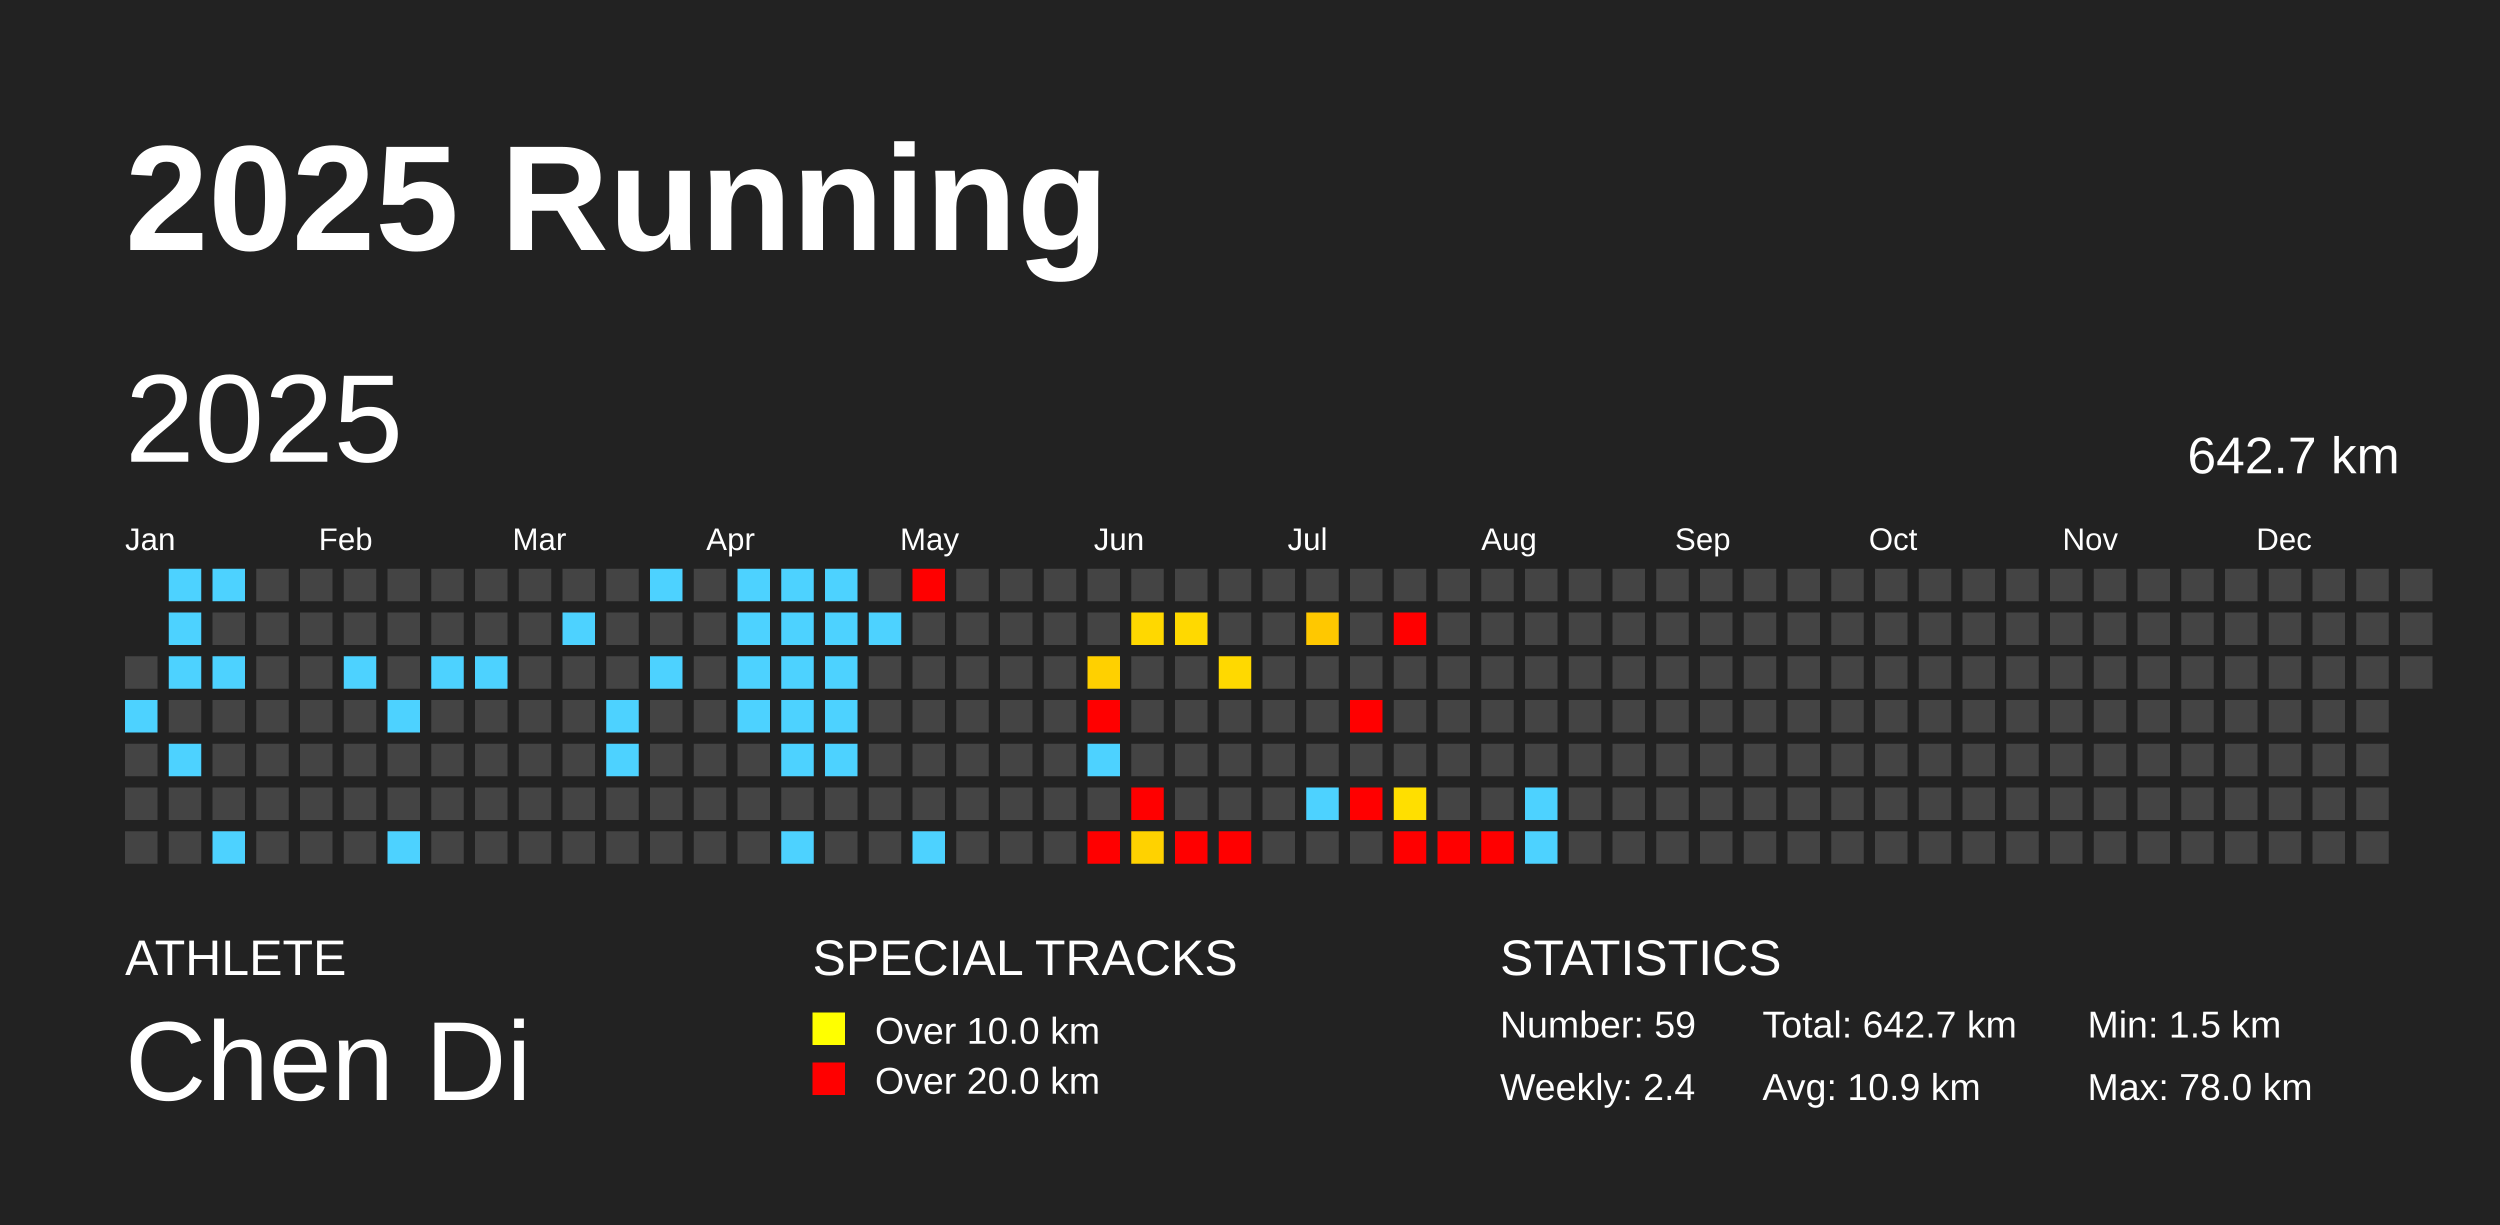
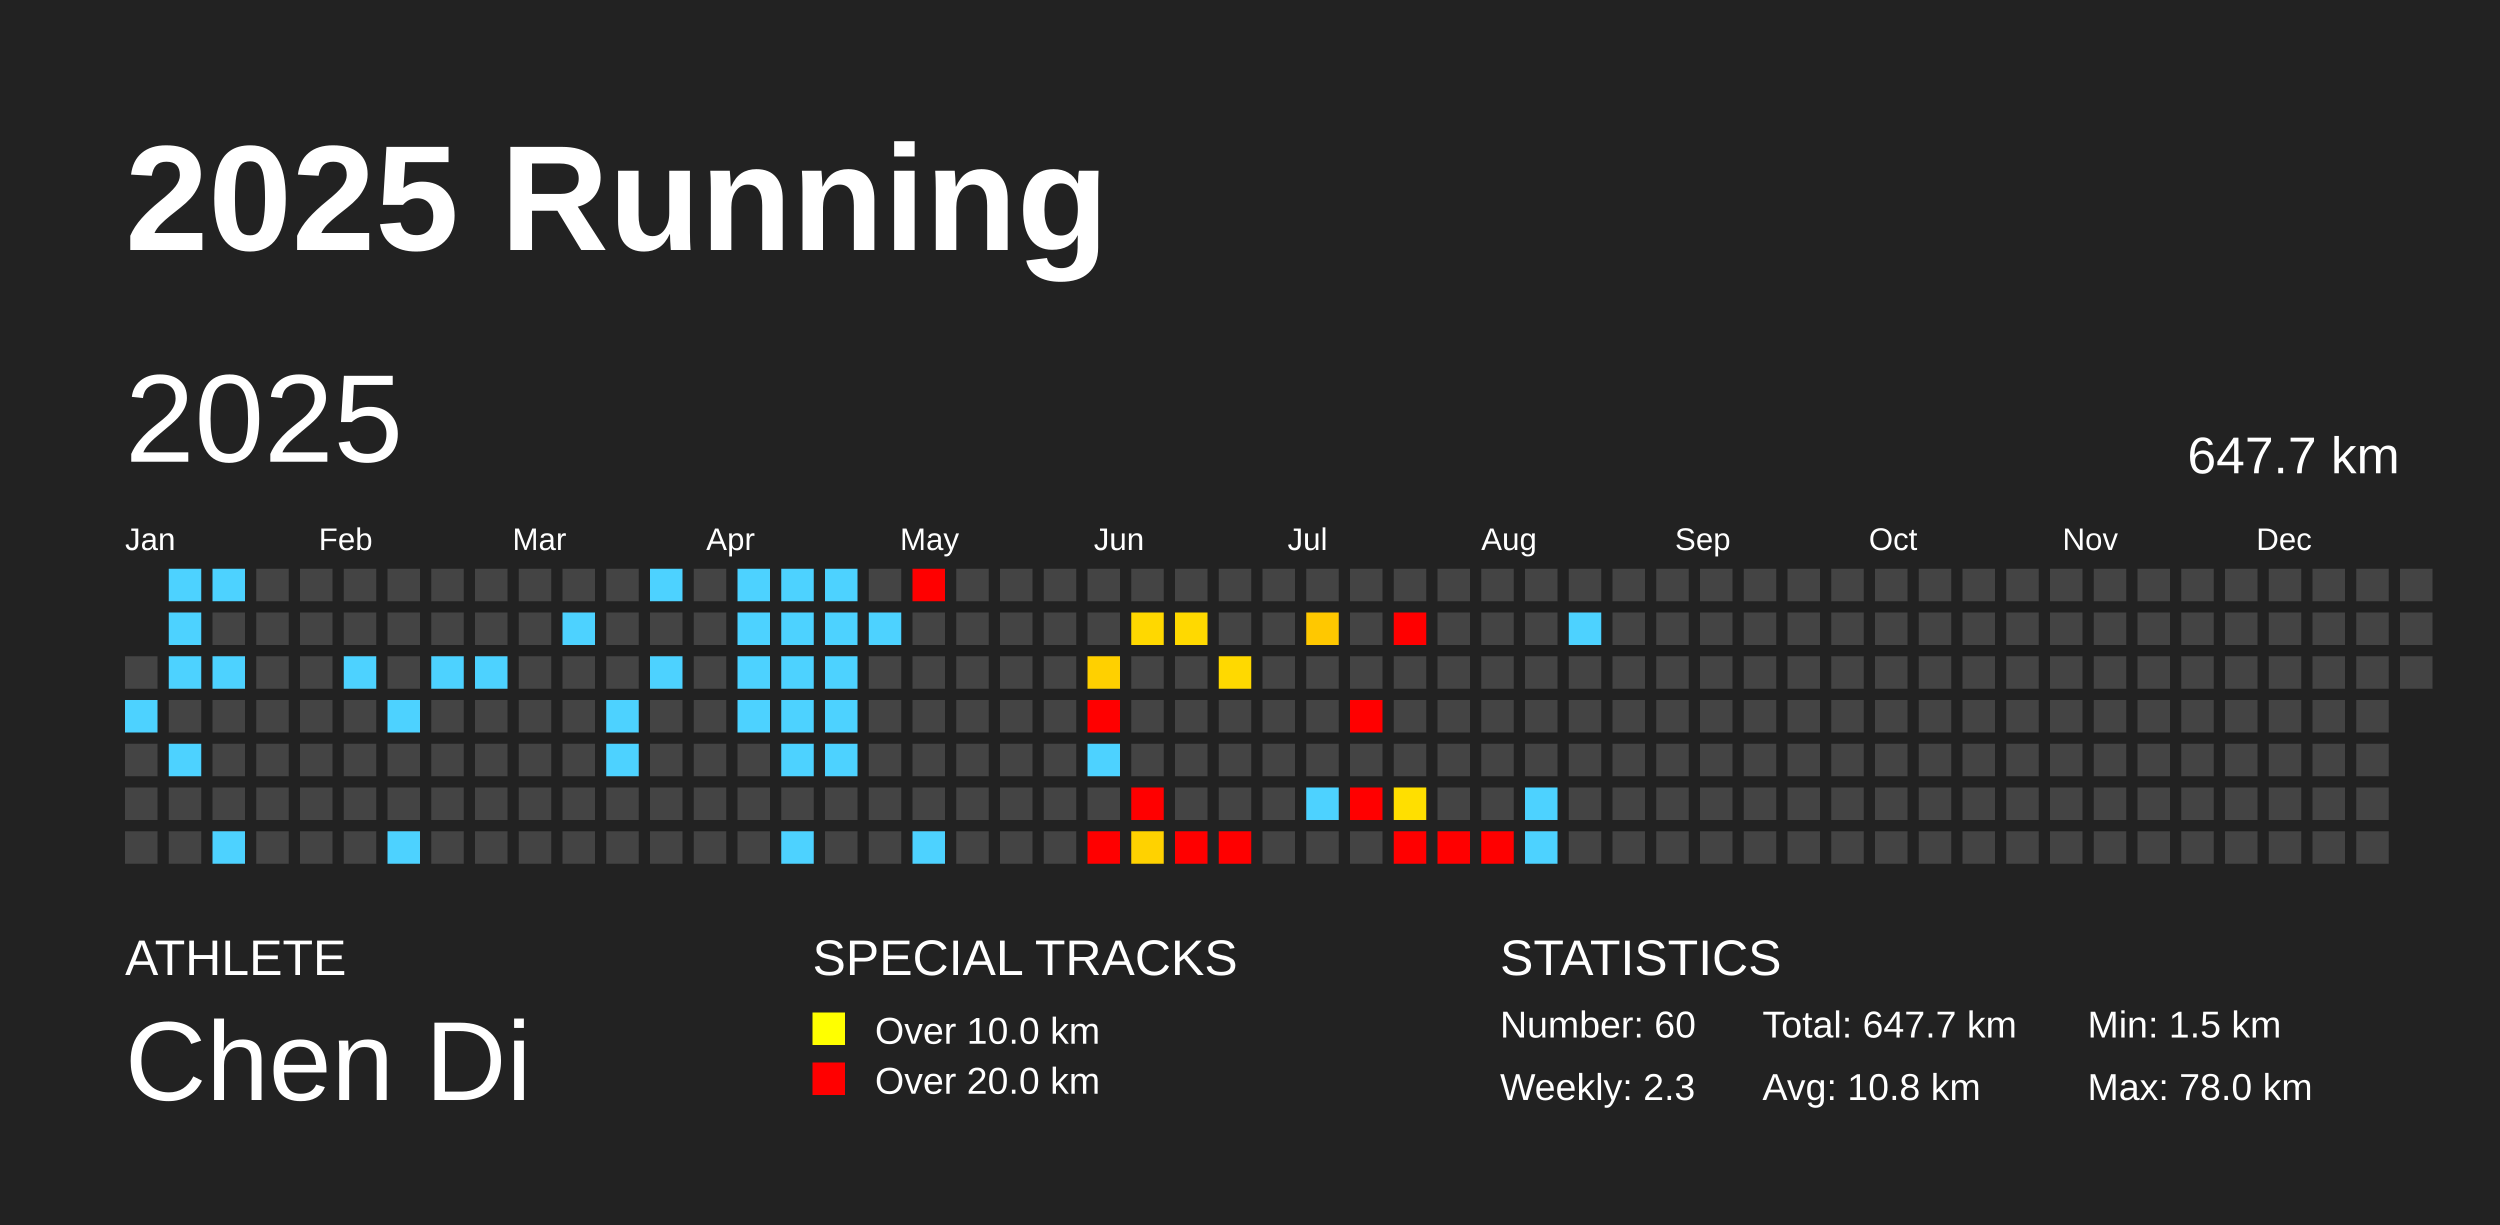
<svg xmlns="http://www.w3.org/2000/svg" baseProfile="full" height="98mm" version="1.1" viewBox="0,0,200,98" width="200mm">
  <defs />
  <rect fill="#222222" height="98" width="200" x="0" y="0" />
  <text fill="#FFFFFF" style="font-size:12px; font-family:Arial; font-weight:bold;" x="10" y="20">2025 Running</text>
  <text fill="#FFFFFF" style="font-size:4px; font-family:Arial" x="10" y="78">ATHLETE</text>
  <text fill="#FFFFFF" style="font-size:9px; font-family:Arial" x="10" y="88">Chen Di</text>
  <text fill="#FFFFFF" style="font-size:4px; font-family:Arial" x="65" y="78">SPECIAL TRACKS</text>
  <rect fill="yellow" height="2.6" width="2.6" x="65" y="81" />
  <text fill="#FFFFFF" style="font-size:3px; font-family:Arial" x="70" y="83.5">Over 10.0 km</text>
  <rect fill="red" height="2.6" width="2.6" x="65" y="85" />
  <text fill="#FFFFFF" style="font-size:3px; font-family:Arial" x="70" y="87.5">Over 20.0 km</text>
  <text fill="#FFFFFF" style="font-size:4px; font-family:Arial" x="120" y="78">STATISTICS</text>
-   <text fill="#FFFFFF" style="font-size:3px; font-family:Arial" x="120" y="83">Number: 59</text>
-   <text fill="#FFFFFF" style="font-size:3px; font-family:Arial" x="120" y="88">Weekly: 2.4</text>
-   <text fill="#FFFFFF" style="font-size:3px; font-family:Arial" x="141" y="83">Total: 642.7 km</text>
-   <text fill="#FFFFFF" style="font-size:3px; font-family:Arial" x="141" y="88">Avg: 10.9 km</text>
+   <text fill="#FFFFFF" style="font-size:3px; font-family:Arial" x="120" y="83">Number: 60</text>
+   <text fill="#FFFFFF" style="font-size:3px; font-family:Arial" x="120" y="88">Weekly: 2.3</text>
+   <text fill="#FFFFFF" style="font-size:3px; font-family:Arial" x="141" y="83">Total: 647.7 km</text>
+   <text fill="#FFFFFF" style="font-size:3px; font-family:Arial" x="141" y="88">Avg: 10.8 km</text>
  <text fill="#FFFFFF" style="font-size:3px; font-family:Arial" x="167" y="83">Min: 1.5 km</text>
  <text fill="#FFFFFF" style="font-size:3px; font-family:Arial" x="167" y="88">Max: 78.0 km</text>
  <text dominant-baseline="hanging" fill="#FFFFFF" style="font-size:10.0px; font-family:Arial;" x="10" y="30">2025</text>
-   <text dominant-baseline="hanging" fill="#FFFFFF" style="font-size:4.125px; font-family:Arial;" x="175" y="35">642.7 km</text>
+   <text dominant-baseline="hanging" fill="#FFFFFF" style="font-size:4.125px; font-family:Arial;" x="175" y="35">647.7 km</text>
  <text fill="#FFFFFF" style="font-size:2.5px; font-family:Arial" x="10.0" y="44">Jan</text>
  <text fill="#FFFFFF" style="font-size:2.5px; font-family:Arial" x="25.5" y="44">Feb</text>
  <text fill="#FFFFFF" style="font-size:2.5px; font-family:Arial" x="41.0" y="44">Mar</text>
  <text fill="#FFFFFF" style="font-size:2.5px; font-family:Arial" x="56.5" y="44">Apr</text>
  <text fill="#FFFFFF" style="font-size:2.5px; font-family:Arial" x="72.0" y="44">May</text>
  <text fill="#FFFFFF" style="font-size:2.5px; font-family:Arial" x="87.5" y="44">Jun</text>
  <text fill="#FFFFFF" style="font-size:2.5px; font-family:Arial" x="103.0" y="44">Jul</text>
  <text fill="#FFFFFF" style="font-size:2.5px; font-family:Arial" x="118.5" y="44">Aug</text>
  <text fill="#FFFFFF" style="font-size:2.5px; font-family:Arial" x="134.0" y="44">Sep</text>
  <text fill="#FFFFFF" style="font-size:2.5px; font-family:Arial" x="149.5" y="44">Oct</text>
  <text fill="#FFFFFF" style="font-size:2.5px; font-family:Arial" x="165.0" y="44">Nov</text>
  <text fill="#FFFFFF" style="font-size:2.5px; font-family:Arial" x="180.5" y="44">Dec</text>
  <rect fill="#444444" height="2.6" width="2.6" x="10.0" y="52.5" />
  <rect fill="#4dd2ff" height="2.6" width="2.6" x="10.0" y="56.0" />
  <rect fill="#444444" height="2.6" width="2.6" x="10.0" y="59.5" />
  <rect fill="#444444" height="2.6" width="2.6" x="10.0" y="63.0" />
  <rect fill="#444444" height="2.6" width="2.6" x="10.0" y="66.5" />
  <rect fill="#4dd2ff" height="2.6" width="2.6" x="13.5" y="45.5" />
  <rect fill="#4dd2ff" height="2.6" width="2.6" x="13.5" y="49.0" />
  <rect fill="#4dd2ff" height="2.6" width="2.6" x="13.5" y="52.5" />
  <rect fill="#444444" height="2.6" width="2.6" x="13.5" y="56.0" />
  <rect fill="#4dd2ff" height="2.6" width="2.6" x="13.5" y="59.5" />
  <rect fill="#444444" height="2.6" width="2.6" x="13.5" y="63.0" />
  <rect fill="#444444" height="2.6" width="2.6" x="13.5" y="66.5" />
  <rect fill="#4dd2ff" height="2.6" width="2.6" x="17.0" y="45.5" />
  <rect fill="#444444" height="2.6" width="2.6" x="17.0" y="49.0" />
  <rect fill="#4dd2ff" height="2.6" width="2.6" x="17.0" y="52.5" />
  <rect fill="#444444" height="2.6" width="2.6" x="17.0" y="56.0" />
  <rect fill="#444444" height="2.6" width="2.6" x="17.0" y="59.5" />
  <rect fill="#444444" height="2.6" width="2.6" x="17.0" y="63.0" />
  <rect fill="#4dd2ff" height="2.6" width="2.6" x="17.0" y="66.5" />
  <rect fill="#444444" height="2.6" width="2.6" x="20.5" y="45.5" />
  <rect fill="#444444" height="2.6" width="2.6" x="20.5" y="49.0" />
  <rect fill="#444444" height="2.6" width="2.6" x="20.5" y="52.5" />
  <rect fill="#444444" height="2.6" width="2.6" x="20.5" y="56.0" />
  <rect fill="#444444" height="2.6" width="2.6" x="20.5" y="59.5" />
  <rect fill="#444444" height="2.6" width="2.6" x="20.5" y="63.0" />
  <rect fill="#444444" height="2.6" width="2.6" x="20.5" y="66.5" />
  <rect fill="#444444" height="2.6" width="2.6" x="24.0" y="45.5" />
  <rect fill="#444444" height="2.6" width="2.6" x="24.0" y="49.0" />
  <rect fill="#444444" height="2.6" width="2.6" x="24.0" y="52.5" />
  <rect fill="#444444" height="2.6" width="2.6" x="24.0" y="56.0" />
  <rect fill="#444444" height="2.6" width="2.6" x="24.0" y="59.5" />
  <rect fill="#444444" height="2.6" width="2.6" x="24.0" y="63.0" />
  <rect fill="#444444" height="2.6" width="2.6" x="24.0" y="66.5" />
  <rect fill="#444444" height="2.6" width="2.6" x="27.5" y="45.5" />
  <rect fill="#444444" height="2.6" width="2.6" x="27.5" y="49.0" />
  <rect fill="#4dd2ff" height="2.6" width="2.6" x="27.5" y="52.5" />
  <rect fill="#444444" height="2.6" width="2.6" x="27.5" y="56.0" />
  <rect fill="#444444" height="2.6" width="2.6" x="27.5" y="59.5" />
  <rect fill="#444444" height="2.6" width="2.6" x="27.5" y="63.0" />
  <rect fill="#444444" height="2.6" width="2.6" x="27.5" y="66.5" />
  <rect fill="#444444" height="2.6" width="2.6" x="31.0" y="45.5" />
  <rect fill="#444444" height="2.6" width="2.6" x="31.0" y="49.0" />
  <rect fill="#444444" height="2.6" width="2.6" x="31.0" y="52.5" />
  <rect fill="#4dd2ff" height="2.6" width="2.6" x="31.0" y="56.0" />
  <rect fill="#444444" height="2.6" width="2.6" x="31.0" y="59.5" />
  <rect fill="#444444" height="2.6" width="2.6" x="31.0" y="63.0" />
  <rect fill="#4dd2ff" height="2.6" width="2.6" x="31.0" y="66.5" />
  <rect fill="#444444" height="2.6" width="2.6" x="34.5" y="45.5" />
  <rect fill="#444444" height="2.6" width="2.6" x="34.5" y="49.0" />
  <rect fill="#4dd2ff" height="2.6" width="2.6" x="34.5" y="52.5" />
  <rect fill="#444444" height="2.6" width="2.6" x="34.5" y="56.0" />
  <rect fill="#444444" height="2.6" width="2.6" x="34.5" y="59.5" />
  <rect fill="#444444" height="2.6" width="2.6" x="34.5" y="63.0" />
  <rect fill="#444444" height="2.6" width="2.6" x="34.5" y="66.5" />
  <rect fill="#444444" height="2.6" width="2.6" x="38.0" y="45.5" />
  <rect fill="#444444" height="2.6" width="2.6" x="38.0" y="49.0" />
  <rect fill="#4dd2ff" height="2.6" width="2.6" x="38.0" y="52.5" />
  <rect fill="#444444" height="2.6" width="2.6" x="38.0" y="56.0" />
  <rect fill="#444444" height="2.6" width="2.6" x="38.0" y="59.5" />
  <rect fill="#444444" height="2.6" width="2.6" x="38.0" y="63.0" />
  <rect fill="#444444" height="2.6" width="2.6" x="38.0" y="66.5" />
  <rect fill="#444444" height="2.6" width="2.6" x="41.5" y="45.5" />
  <rect fill="#444444" height="2.6" width="2.6" x="41.5" y="49.0" />
  <rect fill="#444444" height="2.6" width="2.6" x="41.5" y="52.5" />
  <rect fill="#444444" height="2.6" width="2.6" x="41.5" y="56.0" />
  <rect fill="#444444" height="2.6" width="2.6" x="41.5" y="59.5" />
  <rect fill="#444444" height="2.6" width="2.6" x="41.5" y="63.0" />
  <rect fill="#444444" height="2.6" width="2.6" x="41.5" y="66.5" />
  <rect fill="#444444" height="2.6" width="2.6" x="45.0" y="45.5" />
  <rect fill="#4dd2ff" height="2.6" width="2.6" x="45.0" y="49.0" />
  <rect fill="#444444" height="2.6" width="2.6" x="45.0" y="52.5" />
  <rect fill="#444444" height="2.6" width="2.6" x="45.0" y="56.0" />
  <rect fill="#444444" height="2.6" width="2.6" x="45.0" y="59.5" />
  <rect fill="#444444" height="2.6" width="2.6" x="45.0" y="63.0" />
  <rect fill="#444444" height="2.6" width="2.6" x="45.0" y="66.5" />
  <rect fill="#444444" height="2.6" width="2.6" x="48.5" y="45.5" />
  <rect fill="#444444" height="2.6" width="2.6" x="48.5" y="49.0" />
  <rect fill="#444444" height="2.6" width="2.6" x="48.5" y="52.5" />
  <rect fill="#4dd2ff" height="2.6" width="2.6" x="48.5" y="56.0" />
  <rect fill="#4dd2ff" height="2.6" width="2.6" x="48.5" y="59.5" />
  <rect fill="#444444" height="2.6" width="2.6" x="48.5" y="63.0" />
  <rect fill="#444444" height="2.6" width="2.6" x="48.5" y="66.5" />
  <rect fill="#4dd2ff" height="2.6" width="2.6" x="52.0" y="45.5" />
  <rect fill="#444444" height="2.6" width="2.6" x="52.0" y="49.0" />
  <rect fill="#4dd2ff" height="2.6" width="2.6" x="52.0" y="52.5" />
  <rect fill="#444444" height="2.6" width="2.6" x="52.0" y="56.0" />
  <rect fill="#444444" height="2.6" width="2.6" x="52.0" y="59.5" />
  <rect fill="#444444" height="2.6" width="2.6" x="52.0" y="63.0" />
  <rect fill="#444444" height="2.6" width="2.6" x="52.0" y="66.5" />
  <rect fill="#444444" height="2.6" width="2.6" x="55.5" y="45.5" />
  <rect fill="#444444" height="2.6" width="2.6" x="55.5" y="49.0" />
  <rect fill="#444444" height="2.6" width="2.6" x="55.5" y="52.5" />
  <rect fill="#444444" height="2.6" width="2.6" x="55.5" y="56.0" />
  <rect fill="#444444" height="2.6" width="2.6" x="55.5" y="59.5" />
  <rect fill="#444444" height="2.6" width="2.6" x="55.5" y="63.0" />
  <rect fill="#444444" height="2.6" width="2.6" x="55.5" y="66.5" />
  <rect fill="#4dd2ff" height="2.6" width="2.6" x="59.0" y="45.5" />
  <rect fill="#4dd2ff" height="2.6" width="2.6" x="59.0" y="49.0" />
  <rect fill="#4dd2ff" height="2.6" width="2.6" x="59.0" y="52.5" />
  <rect fill="#4dd2ff" height="2.6" width="2.6" x="59.0" y="56.0" />
  <rect fill="#444444" height="2.6" width="2.6" x="59.0" y="59.5" />
  <rect fill="#444444" height="2.6" width="2.6" x="59.0" y="63.0" />
  <rect fill="#444444" height="2.6" width="2.6" x="59.0" y="66.5" />
  <rect fill="#4dd2ff" height="2.6" width="2.6" x="62.5" y="45.5" />
  <rect fill="#4dd2ff" height="2.6" width="2.6" x="62.5" y="49.0" />
  <rect fill="#4dd2ff" height="2.6" width="2.6" x="62.5" y="52.5" />
  <rect fill="#4dd2ff" height="2.6" width="2.6" x="62.5" y="56.0" />
  <rect fill="#4dd2ff" height="2.6" width="2.6" x="62.5" y="59.5" />
  <rect fill="#444444" height="2.6" width="2.6" x="62.5" y="63.0" />
  <rect fill="#4dd2ff" height="2.6" width="2.6" x="62.5" y="66.5" />
  <rect fill="#4dd2ff" height="2.6" width="2.6" x="66.0" y="45.5" />
  <rect fill="#4dd2ff" height="2.6" width="2.6" x="66.0" y="49.0" />
  <rect fill="#4dd2ff" height="2.6" width="2.6" x="66.0" y="52.5" />
  <rect fill="#4dd2ff" height="2.6" width="2.6" x="66.0" y="56.0" />
  <rect fill="#4dd2ff" height="2.6" width="2.6" x="66.0" y="59.5" />
  <rect fill="#444444" height="2.6" width="2.6" x="66.0" y="63.0" />
  <rect fill="#444444" height="2.6" width="2.6" x="66.0" y="66.5" />
  <rect fill="#444444" height="2.6" width="2.6" x="69.5" y="45.5" />
  <rect fill="#4dd2ff" height="2.6" width="2.6" x="69.5" y="49.0" />
  <rect fill="#444444" height="2.6" width="2.6" x="69.5" y="52.5" />
  <rect fill="#444444" height="2.6" width="2.6" x="69.5" y="56.0" />
  <rect fill="#444444" height="2.6" width="2.6" x="69.5" y="59.5" />
  <rect fill="#444444" height="2.6" width="2.6" x="69.5" y="63.0" />
  <rect fill="#444444" height="2.6" width="2.6" x="69.5" y="66.5" />
  <rect fill="red" height="2.6" width="2.6" x="73.0" y="45.5" />
  <rect fill="#444444" height="2.6" width="2.6" x="73.0" y="49.0" />
  <rect fill="#444444" height="2.6" width="2.6" x="73.0" y="52.5" />
  <rect fill="#444444" height="2.6" width="2.6" x="73.0" y="56.0" />
  <rect fill="#444444" height="2.6" width="2.6" x="73.0" y="59.5" />
  <rect fill="#444444" height="2.6" width="2.6" x="73.0" y="63.0" />
  <rect fill="#4dd2ff" height="2.6" width="2.6" x="73.0" y="66.5" />
  <rect fill="#444444" height="2.6" width="2.6" x="76.5" y="45.5" />
  <rect fill="#444444" height="2.6" width="2.6" x="76.5" y="49.0" />
  <rect fill="#444444" height="2.6" width="2.6" x="76.5" y="52.5" />
  <rect fill="#444444" height="2.6" width="2.6" x="76.5" y="56.0" />
  <rect fill="#444444" height="2.6" width="2.6" x="76.5" y="59.5" />
  <rect fill="#444444" height="2.6" width="2.6" x="76.5" y="63.0" />
  <rect fill="#444444" height="2.6" width="2.6" x="76.5" y="66.5" />
  <rect fill="#444444" height="2.6" width="2.6" x="80.0" y="45.5" />
  <rect fill="#444444" height="2.6" width="2.6" x="80.0" y="49.0" />
  <rect fill="#444444" height="2.6" width="2.6" x="80.0" y="52.5" />
  <rect fill="#444444" height="2.6" width="2.6" x="80.0" y="56.0" />
  <rect fill="#444444" height="2.6" width="2.6" x="80.0" y="59.5" />
  <rect fill="#444444" height="2.6" width="2.6" x="80.0" y="63.0" />
  <rect fill="#444444" height="2.6" width="2.6" x="80.0" y="66.5" />
  <rect fill="#444444" height="2.6" width="2.6" x="83.5" y="45.5" />
  <rect fill="#444444" height="2.6" width="2.6" x="83.5" y="49.0" />
  <rect fill="#444444" height="2.6" width="2.6" x="83.5" y="52.5" />
  <rect fill="#444444" height="2.6" width="2.6" x="83.5" y="56.0" />
  <rect fill="#444444" height="2.6" width="2.6" x="83.5" y="59.5" />
  <rect fill="#444444" height="2.6" width="2.6" x="83.5" y="63.0" />
  <rect fill="#444444" height="2.6" width="2.6" x="83.5" y="66.5" />
  <rect fill="#444444" height="2.6" width="2.6" x="87.0" y="45.5" />
  <rect fill="#444444" height="2.6" width="2.6" x="87.0" y="49.0" />
  <rect fill="#ffd000" height="2.6" width="2.6" x="87.0" y="52.5" />
  <rect fill="red" height="2.6" width="2.6" x="87.0" y="56.0" />
  <rect fill="#4dd2ff" height="2.6" width="2.6" x="87.0" y="59.5" />
  <rect fill="#444444" height="2.6" width="2.6" x="87.0" y="63.0" />
  <rect fill="red" height="2.6" width="2.6" x="87.0" y="66.5" />
  <rect fill="#444444" height="2.6" width="2.6" x="90.5" y="45.5" />
  <rect fill="#ffd800" height="2.6" width="2.6" x="90.5" y="49.0" />
  <rect fill="#444444" height="2.6" width="2.6" x="90.5" y="52.5" />
  <rect fill="#444444" height="2.6" width="2.6" x="90.5" y="56.0" />
  <rect fill="#444444" height="2.6" width="2.6" x="90.5" y="59.5" />
  <rect fill="red" height="2.6" width="2.6" x="90.5" y="63.0" />
  <rect fill="#ffd200" height="2.6" width="2.6" x="90.5" y="66.5" />
  <rect fill="#444444" height="2.6" width="2.6" x="94.0" y="45.5" />
  <rect fill="#ffd900" height="2.6" width="2.6" x="94.0" y="49.0" />
  <rect fill="#444444" height="2.6" width="2.6" x="94.0" y="52.5" />
  <rect fill="#444444" height="2.6" width="2.6" x="94.0" y="56.0" />
  <rect fill="#444444" height="2.6" width="2.6" x="94.0" y="59.5" />
  <rect fill="#444444" height="2.6" width="2.6" x="94.0" y="63.0" />
  <rect fill="red" height="2.6" width="2.6" x="94.0" y="66.5" />
  <rect fill="#444444" height="2.6" width="2.6" x="97.5" y="45.5" />
  <rect fill="#444444" height="2.6" width="2.6" x="97.5" y="49.0" />
  <rect fill="#ffd900" height="2.6" width="2.6" x="97.5" y="52.5" />
  <rect fill="#444444" height="2.6" width="2.6" x="97.5" y="56.0" />
  <rect fill="#444444" height="2.6" width="2.6" x="97.5" y="59.5" />
  <rect fill="#444444" height="2.6" width="2.6" x="97.5" y="63.0" />
  <rect fill="red" height="2.6" width="2.6" x="97.5" y="66.5" />
  <rect fill="#444444" height="2.6" width="2.6" x="101.0" y="45.5" />
  <rect fill="#444444" height="2.6" width="2.6" x="101.0" y="49.0" />
  <rect fill="#444444" height="2.6" width="2.6" x="101.0" y="52.5" />
  <rect fill="#444444" height="2.6" width="2.6" x="101.0" y="56.0" />
  <rect fill="#444444" height="2.6" width="2.6" x="101.0" y="59.5" />
  <rect fill="#444444" height="2.6" width="2.6" x="101.0" y="63.0" />
  <rect fill="#444444" height="2.6" width="2.6" x="101.0" y="66.5" />
  <rect fill="#444444" height="2.6" width="2.6" x="104.5" y="45.5" />
  <rect fill="#ffc800" height="2.6" width="2.6" x="104.5" y="49.0" />
  <rect fill="#444444" height="2.6" width="2.6" x="104.5" y="52.5" />
  <rect fill="#444444" height="2.6" width="2.6" x="104.5" y="56.0" />
  <rect fill="#444444" height="2.6" width="2.6" x="104.5" y="59.5" />
  <rect fill="#4dd2ff" height="2.6" width="2.6" x="104.5" y="63.0" />
  <rect fill="#444444" height="2.6" width="2.6" x="104.5" y="66.5" />
  <rect fill="#444444" height="2.6" width="2.6" x="108.0" y="45.5" />
  <rect fill="#444444" height="2.6" width="2.6" x="108.0" y="49.0" />
  <rect fill="#444444" height="2.6" width="2.6" x="108.0" y="52.5" />
  <rect fill="red" height="2.6" width="2.6" x="108.0" y="56.0" />
  <rect fill="#444444" height="2.6" width="2.6" x="108.0" y="59.5" />
  <rect fill="red" height="2.6" width="2.6" x="108.0" y="63.0" />
  <rect fill="#444444" height="2.6" width="2.6" x="108.0" y="66.5" />
  <rect fill="#444444" height="2.6" width="2.6" x="111.5" y="45.5" />
  <rect fill="red" height="2.6" width="2.6" x="111.5" y="49.0" />
  <rect fill="#444444" height="2.6" width="2.6" x="111.5" y="52.5" />
  <rect fill="#444444" height="2.6" width="2.6" x="111.5" y="56.0" />
  <rect fill="#444444" height="2.6" width="2.6" x="111.5" y="59.5" />
  <rect fill="#ffdf00" height="2.6" width="2.6" x="111.5" y="63.0" />
  <rect fill="red" height="2.6" width="2.6" x="111.5" y="66.5" />
  <rect fill="#444444" height="2.6" width="2.6" x="115.0" y="45.5" />
  <rect fill="#444444" height="2.6" width="2.6" x="115.0" y="49.0" />
  <rect fill="#444444" height="2.6" width="2.6" x="115.0" y="52.5" />
  <rect fill="#444444" height="2.6" width="2.6" x="115.0" y="56.0" />
  <rect fill="#444444" height="2.6" width="2.6" x="115.0" y="59.5" />
  <rect fill="#444444" height="2.6" width="2.6" x="115.0" y="63.0" />
  <rect fill="red" height="2.6" width="2.6" x="115.0" y="66.5" />
  <rect fill="#444444" height="2.6" width="2.6" x="118.5" y="45.5" />
  <rect fill="#444444" height="2.6" width="2.6" x="118.5" y="49.0" />
  <rect fill="#444444" height="2.6" width="2.6" x="118.5" y="52.5" />
  <rect fill="#444444" height="2.6" width="2.6" x="118.5" y="56.0" />
  <rect fill="#444444" height="2.6" width="2.6" x="118.5" y="59.5" />
  <rect fill="#444444" height="2.6" width="2.6" x="118.5" y="63.0" />
  <rect fill="red" height="2.6" width="2.6" x="118.5" y="66.5" />
  <rect fill="#444444" height="2.6" width="2.6" x="122.0" y="45.5" />
  <rect fill="#444444" height="2.6" width="2.6" x="122.0" y="49.0" />
  <rect fill="#444444" height="2.6" width="2.6" x="122.0" y="52.5" />
  <rect fill="#444444" height="2.6" width="2.6" x="122.0" y="56.0" />
  <rect fill="#444444" height="2.6" width="2.6" x="122.0" y="59.5" />
  <rect fill="#4dd2ff" height="2.6" width="2.6" x="122.0" y="63.0" />
  <rect fill="#4dd2ff" height="2.6" width="2.6" x="122.0" y="66.5" />
  <rect fill="#444444" height="2.6" width="2.6" x="125.5" y="45.5" />
-   <rect fill="#444444" height="2.6" width="2.6" x="125.5" y="49.0" />
+   <rect fill="#4dd2ff" height="2.6" width="2.6" x="125.5" y="49.0" />
  <rect fill="#444444" height="2.6" width="2.6" x="125.5" y="52.5" />
  <rect fill="#444444" height="2.6" width="2.6" x="125.5" y="56.0" />
  <rect fill="#444444" height="2.6" width="2.6" x="125.5" y="59.5" />
  <rect fill="#444444" height="2.6" width="2.6" x="125.5" y="63.0" />
  <rect fill="#444444" height="2.6" width="2.6" x="125.5" y="66.5" />
  <rect fill="#444444" height="2.6" width="2.6" x="129.0" y="45.5" />
  <rect fill="#444444" height="2.6" width="2.6" x="129.0" y="49.0" />
  <rect fill="#444444" height="2.6" width="2.6" x="129.0" y="52.5" />
  <rect fill="#444444" height="2.6" width="2.6" x="129.0" y="56.0" />
  <rect fill="#444444" height="2.6" width="2.6" x="129.0" y="59.5" />
  <rect fill="#444444" height="2.6" width="2.6" x="129.0" y="63.0" />
  <rect fill="#444444" height="2.6" width="2.6" x="129.0" y="66.5" />
  <rect fill="#444444" height="2.6" width="2.6" x="132.5" y="45.5" />
  <rect fill="#444444" height="2.6" width="2.6" x="132.5" y="49.0" />
  <rect fill="#444444" height="2.6" width="2.6" x="132.5" y="52.5" />
  <rect fill="#444444" height="2.6" width="2.6" x="132.5" y="56.0" />
  <rect fill="#444444" height="2.6" width="2.6" x="132.5" y="59.5" />
  <rect fill="#444444" height="2.6" width="2.6" x="132.5" y="63.0" />
  <rect fill="#444444" height="2.6" width="2.6" x="132.5" y="66.5" />
  <rect fill="#444444" height="2.6" width="2.6" x="136.0" y="45.5" />
  <rect fill="#444444" height="2.6" width="2.6" x="136.0" y="49.0" />
  <rect fill="#444444" height="2.6" width="2.6" x="136.0" y="52.5" />
  <rect fill="#444444" height="2.6" width="2.6" x="136.0" y="56.0" />
  <rect fill="#444444" height="2.6" width="2.6" x="136.0" y="59.5" />
  <rect fill="#444444" height="2.6" width="2.6" x="136.0" y="63.0" />
  <rect fill="#444444" height="2.6" width="2.6" x="136.0" y="66.5" />
  <rect fill="#444444" height="2.6" width="2.6" x="139.5" y="45.5" />
  <rect fill="#444444" height="2.6" width="2.6" x="139.5" y="49.0" />
  <rect fill="#444444" height="2.6" width="2.6" x="139.5" y="52.5" />
  <rect fill="#444444" height="2.6" width="2.6" x="139.5" y="56.0" />
  <rect fill="#444444" height="2.6" width="2.6" x="139.5" y="59.5" />
  <rect fill="#444444" height="2.6" width="2.6" x="139.5" y="63.0" />
  <rect fill="#444444" height="2.6" width="2.6" x="139.5" y="66.5" />
  <rect fill="#444444" height="2.6" width="2.6" x="143.0" y="45.5" />
  <rect fill="#444444" height="2.6" width="2.6" x="143.0" y="49.0" />
  <rect fill="#444444" height="2.6" width="2.6" x="143.0" y="52.5" />
  <rect fill="#444444" height="2.6" width="2.6" x="143.0" y="56.0" />
  <rect fill="#444444" height="2.6" width="2.6" x="143.0" y="59.5" />
  <rect fill="#444444" height="2.6" width="2.6" x="143.0" y="63.0" />
  <rect fill="#444444" height="2.6" width="2.6" x="143.0" y="66.5" />
  <rect fill="#444444" height="2.6" width="2.6" x="146.5" y="45.5" />
  <rect fill="#444444" height="2.6" width="2.6" x="146.5" y="49.0" />
  <rect fill="#444444" height="2.6" width="2.6" x="146.5" y="52.5" />
  <rect fill="#444444" height="2.6" width="2.6" x="146.5" y="56.0" />
  <rect fill="#444444" height="2.6" width="2.6" x="146.5" y="59.5" />
  <rect fill="#444444" height="2.6" width="2.6" x="146.5" y="63.0" />
  <rect fill="#444444" height="2.6" width="2.6" x="146.5" y="66.5" />
  <rect fill="#444444" height="2.6" width="2.6" x="150.0" y="45.5" />
  <rect fill="#444444" height="2.6" width="2.6" x="150.0" y="49.0" />
  <rect fill="#444444" height="2.6" width="2.6" x="150.0" y="52.5" />
  <rect fill="#444444" height="2.6" width="2.6" x="150.0" y="56.0" />
  <rect fill="#444444" height="2.6" width="2.6" x="150.0" y="59.5" />
  <rect fill="#444444" height="2.6" width="2.6" x="150.0" y="63.0" />
  <rect fill="#444444" height="2.6" width="2.6" x="150.0" y="66.5" />
  <rect fill="#444444" height="2.6" width="2.6" x="153.5" y="45.5" />
  <rect fill="#444444" height="2.6" width="2.6" x="153.5" y="49.0" />
  <rect fill="#444444" height="2.6" width="2.6" x="153.5" y="52.5" />
  <rect fill="#444444" height="2.6" width="2.6" x="153.5" y="56.0" />
  <rect fill="#444444" height="2.6" width="2.6" x="153.5" y="59.5" />
  <rect fill="#444444" height="2.6" width="2.6" x="153.5" y="63.0" />
  <rect fill="#444444" height="2.6" width="2.6" x="153.5" y="66.5" />
  <rect fill="#444444" height="2.6" width="2.6" x="157.0" y="45.5" />
  <rect fill="#444444" height="2.6" width="2.6" x="157.0" y="49.0" />
  <rect fill="#444444" height="2.6" width="2.6" x="157.0" y="52.5" />
  <rect fill="#444444" height="2.6" width="2.6" x="157.0" y="56.0" />
  <rect fill="#444444" height="2.6" width="2.6" x="157.0" y="59.5" />
  <rect fill="#444444" height="2.6" width="2.6" x="157.0" y="63.0" />
  <rect fill="#444444" height="2.6" width="2.6" x="157.0" y="66.5" />
  <rect fill="#444444" height="2.6" width="2.6" x="160.5" y="45.5" />
  <rect fill="#444444" height="2.6" width="2.6" x="160.5" y="49.0" />
  <rect fill="#444444" height="2.6" width="2.6" x="160.5" y="52.5" />
  <rect fill="#444444" height="2.6" width="2.6" x="160.5" y="56.0" />
  <rect fill="#444444" height="2.6" width="2.6" x="160.5" y="59.5" />
  <rect fill="#444444" height="2.6" width="2.6" x="160.5" y="63.0" />
  <rect fill="#444444" height="2.6" width="2.6" x="160.5" y="66.5" />
  <rect fill="#444444" height="2.6" width="2.6" x="164.0" y="45.5" />
  <rect fill="#444444" height="2.6" width="2.6" x="164.0" y="49.0" />
  <rect fill="#444444" height="2.6" width="2.6" x="164.0" y="52.5" />
  <rect fill="#444444" height="2.6" width="2.6" x="164.0" y="56.0" />
  <rect fill="#444444" height="2.6" width="2.6" x="164.0" y="59.5" />
  <rect fill="#444444" height="2.6" width="2.6" x="164.0" y="63.0" />
  <rect fill="#444444" height="2.6" width="2.6" x="164.0" y="66.5" />
  <rect fill="#444444" height="2.6" width="2.6" x="167.5" y="45.5" />
  <rect fill="#444444" height="2.6" width="2.6" x="167.5" y="49.0" />
  <rect fill="#444444" height="2.6" width="2.6" x="167.5" y="52.5" />
  <rect fill="#444444" height="2.6" width="2.6" x="167.5" y="56.0" />
  <rect fill="#444444" height="2.6" width="2.6" x="167.5" y="59.5" />
  <rect fill="#444444" height="2.6" width="2.6" x="167.5" y="63.0" />
  <rect fill="#444444" height="2.6" width="2.6" x="167.5" y="66.5" />
  <rect fill="#444444" height="2.6" width="2.6" x="171.0" y="45.5" />
  <rect fill="#444444" height="2.6" width="2.6" x="171.0" y="49.0" />
  <rect fill="#444444" height="2.6" width="2.6" x="171.0" y="52.5" />
  <rect fill="#444444" height="2.6" width="2.6" x="171.0" y="56.0" />
  <rect fill="#444444" height="2.6" width="2.6" x="171.0" y="59.5" />
  <rect fill="#444444" height="2.6" width="2.6" x="171.0" y="63.0" />
  <rect fill="#444444" height="2.6" width="2.6" x="171.0" y="66.5" />
  <rect fill="#444444" height="2.6" width="2.6" x="174.5" y="45.5" />
  <rect fill="#444444" height="2.6" width="2.6" x="174.5" y="49.0" />
  <rect fill="#444444" height="2.6" width="2.6" x="174.5" y="52.5" />
  <rect fill="#444444" height="2.6" width="2.6" x="174.5" y="56.0" />
  <rect fill="#444444" height="2.6" width="2.6" x="174.5" y="59.5" />
  <rect fill="#444444" height="2.6" width="2.6" x="174.5" y="63.0" />
  <rect fill="#444444" height="2.6" width="2.6" x="174.5" y="66.5" />
  <rect fill="#444444" height="2.6" width="2.6" x="178.0" y="45.5" />
  <rect fill="#444444" height="2.6" width="2.6" x="178.0" y="49.0" />
  <rect fill="#444444" height="2.6" width="2.6" x="178.0" y="52.5" />
  <rect fill="#444444" height="2.6" width="2.6" x="178.0" y="56.0" />
  <rect fill="#444444" height="2.6" width="2.6" x="178.0" y="59.5" />
  <rect fill="#444444" height="2.6" width="2.6" x="178.0" y="63.0" />
  <rect fill="#444444" height="2.6" width="2.6" x="178.0" y="66.5" />
  <rect fill="#444444" height="2.6" width="2.6" x="181.5" y="45.5" />
  <rect fill="#444444" height="2.6" width="2.6" x="181.5" y="49.0" />
  <rect fill="#444444" height="2.6" width="2.6" x="181.5" y="52.5" />
  <rect fill="#444444" height="2.6" width="2.6" x="181.5" y="56.0" />
  <rect fill="#444444" height="2.6" width="2.6" x="181.5" y="59.5" />
  <rect fill="#444444" height="2.6" width="2.6" x="181.5" y="63.0" />
  <rect fill="#444444" height="2.6" width="2.6" x="181.5" y="66.5" />
  <rect fill="#444444" height="2.6" width="2.6" x="185.0" y="45.5" />
  <rect fill="#444444" height="2.6" width="2.6" x="185.0" y="49.0" />
  <rect fill="#444444" height="2.6" width="2.6" x="185.0" y="52.5" />
  <rect fill="#444444" height="2.6" width="2.6" x="185.0" y="56.0" />
  <rect fill="#444444" height="2.6" width="2.6" x="185.0" y="59.5" />
  <rect fill="#444444" height="2.6" width="2.6" x="185.0" y="63.0" />
  <rect fill="#444444" height="2.6" width="2.6" x="185.0" y="66.5" />
  <rect fill="#444444" height="2.6" width="2.6" x="188.5" y="45.5" />
  <rect fill="#444444" height="2.6" width="2.6" x="188.5" y="49.0" />
  <rect fill="#444444" height="2.6" width="2.6" x="188.5" y="52.5" />
  <rect fill="#444444" height="2.6" width="2.6" x="188.5" y="56.0" />
  <rect fill="#444444" height="2.6" width="2.6" x="188.5" y="59.5" />
  <rect fill="#444444" height="2.6" width="2.6" x="188.5" y="63.0" />
  <rect fill="#444444" height="2.6" width="2.6" x="188.5" y="66.5" />
  <rect fill="#444444" height="2.6" width="2.6" x="192.0" y="45.5" />
  <rect fill="#444444" height="2.6" width="2.6" x="192.0" y="49.0" />
  <rect fill="#444444" height="2.6" width="2.6" x="192.0" y="52.5" />
</svg>
